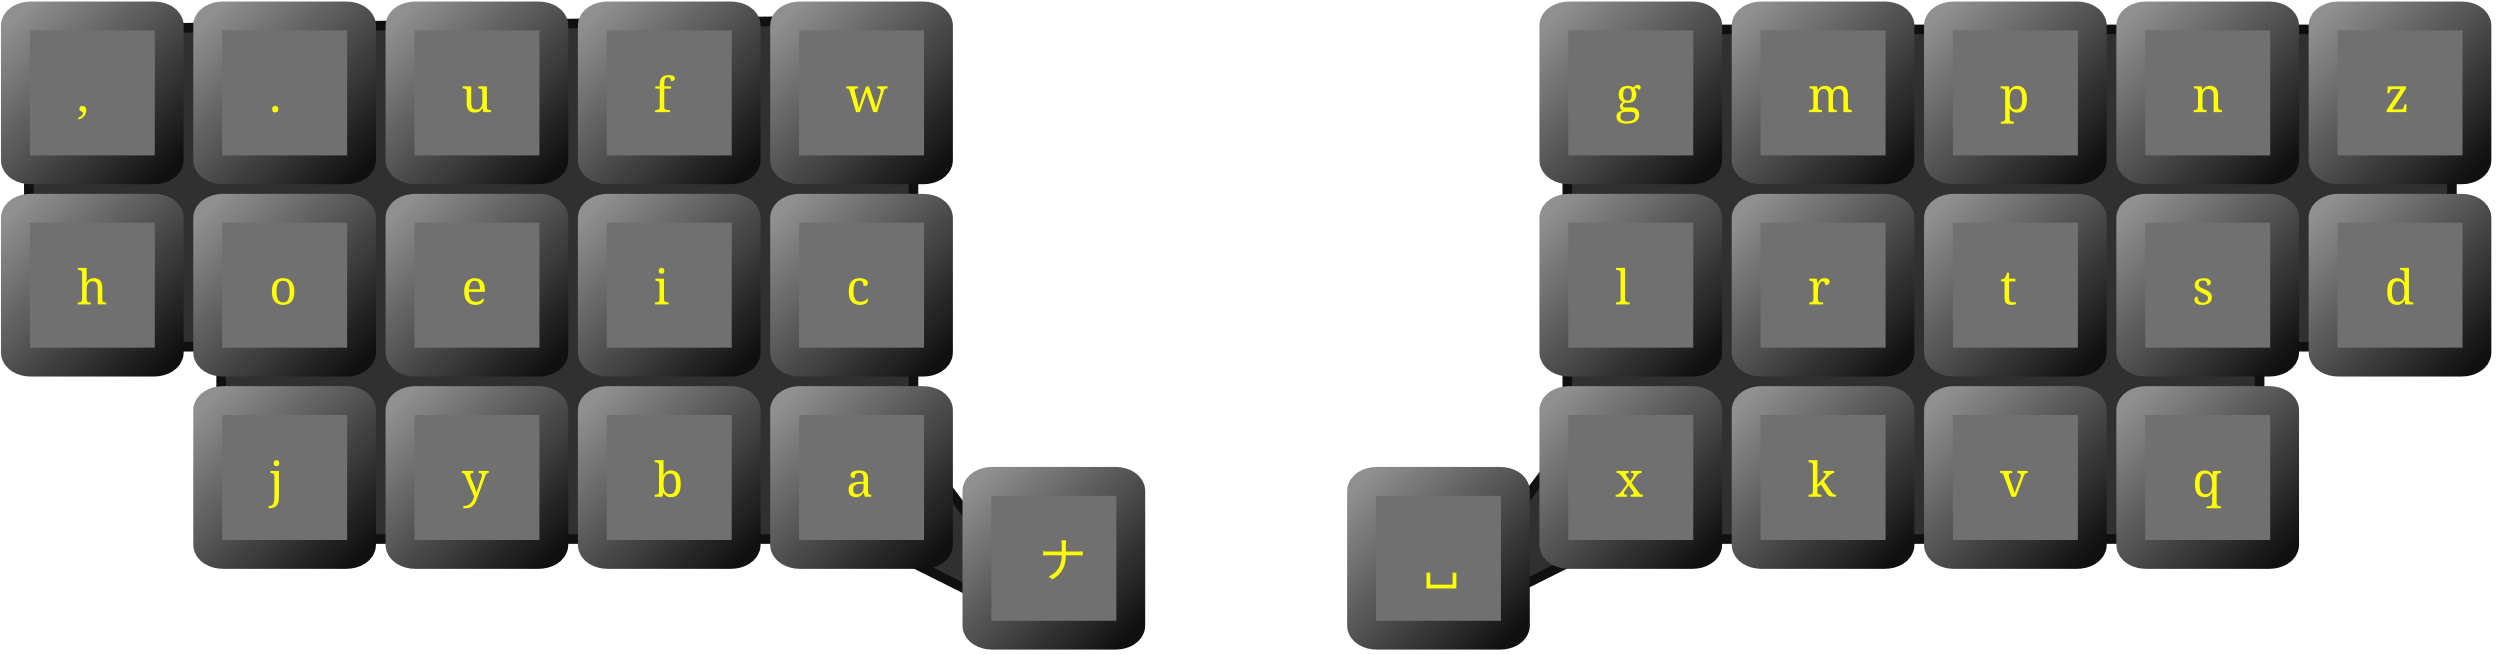
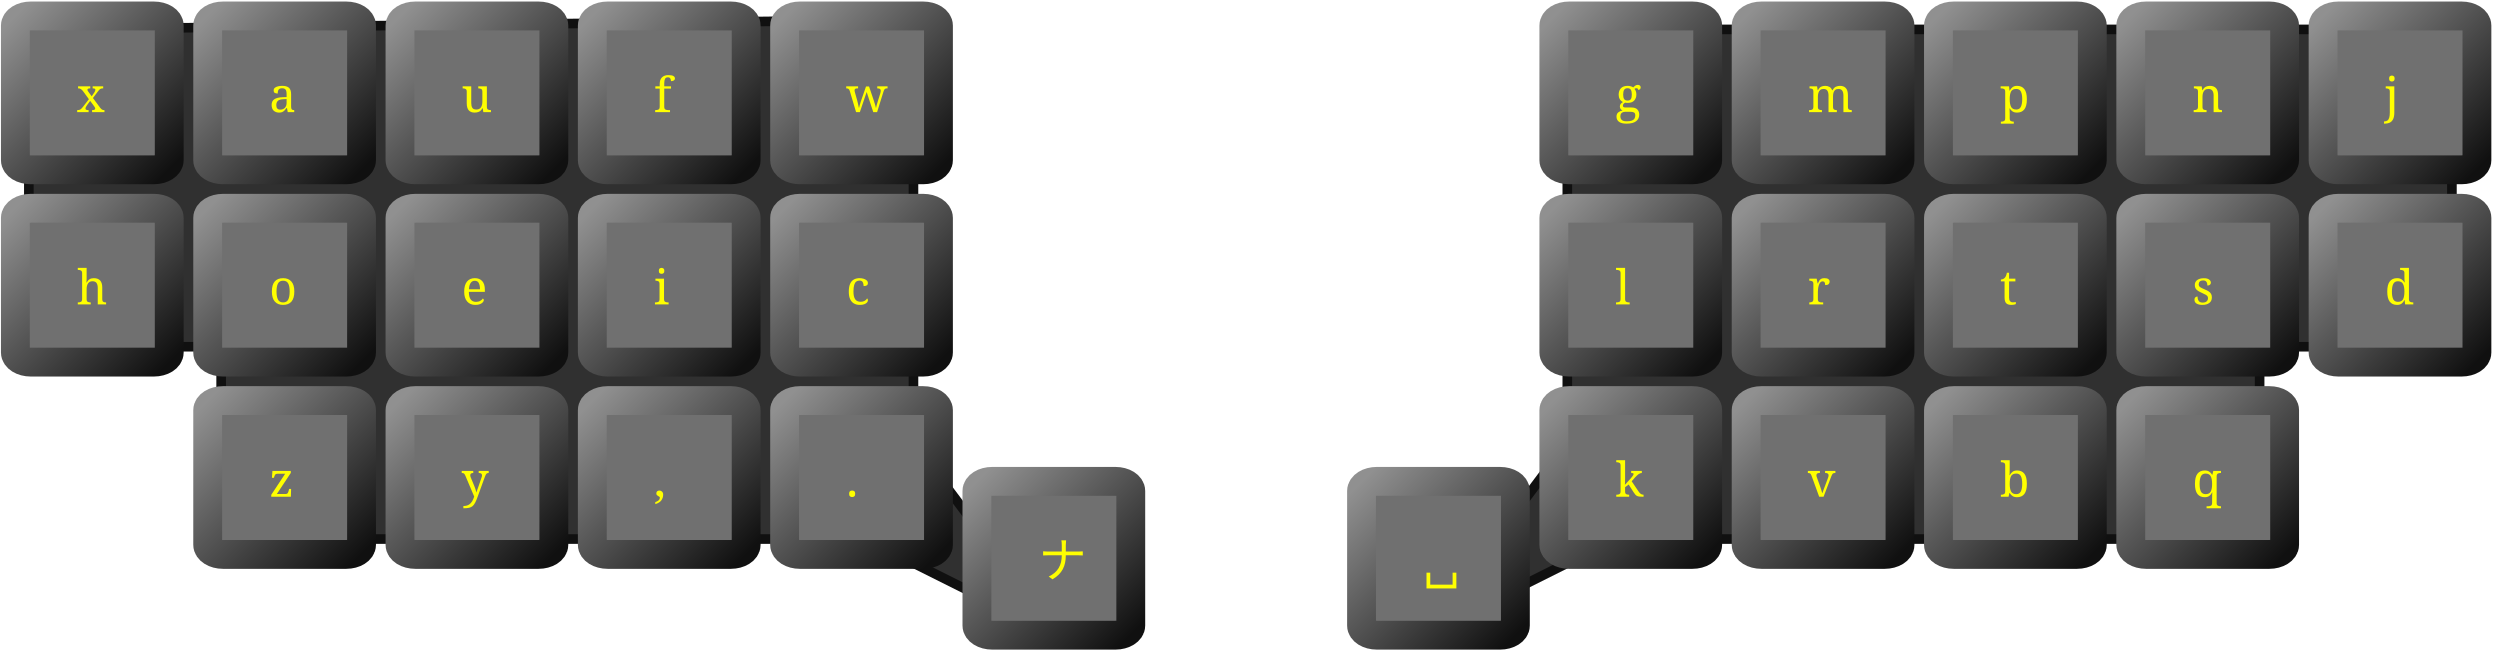
<svg xmlns="http://www.w3.org/2000/svg" version="1.1" width="1000px" height="262px" viewBox="0 0 1300 340">
  <style type="text/css">
	rect
		{fill:#707070;
		stroke:url(#gradient);
		stroke-width:15;}
	polygon
		{fill:#303030;
		stroke:#101010;
		stroke-width:5;}
	text
		{font-size:25px;
		font-family:serif;
		text-shadow:silver 2px 2px 2px;
		fill:yellow;
		text-transform:uppercase;}
	</style>
  <defs>
    <linearGradient id="gradient" x1="0" x2="1" y1="0" y2="1">
      <stop offset="0%" stop-color="#909090" />
      <stop offset="100%" stop-color="#101010" />
    </linearGradient>
  </defs>
  <polygon points="15,15 475,10 475,230 550,330 450,280 115,280 115,180 15,180" stroke-linejoin="round" />
  <polygon points="815,15 1275,15 1275,180 1175,180 1175,280 840,280 740,330 815,230" stroke-linejoin="round" />
  <rect x="8" y="8" rx="8" ry="5" width="80" height="80" />
-   <text x="40" y="58">,</text>
+   <text x="40" y="58">x</text>
  <rect x="108" y="8" rx="8" ry="5" width="80" height="80" />
-   <text x="140" y="58">.</text>
+   <text x="140" y="58">a</text>
  <rect x="208" y="8" rx="8" ry="5" width="80" height="80" />
  <text x="240" y="58">u</text>
  <rect x="308" y="8" rx="8" ry="5" width="80" height="80" />
  <text x="340" y="58">f</text>
  <rect x="408" y="8" rx="8" ry="5" width="80" height="80" />
  <text x="440" y="58">w</text>
  <rect x="808" y="8" rx="8" ry="5" width="80" height="80" />
  <text x="840" y="58">g</text>
  <rect x="908" y="8" rx="8" ry="5" width="80" height="80" />
  <text x="940" y="58">m</text>
  <rect x="1008" y="8" rx="8" ry="5" width="80" height="80" />
  <text x="1040" y="58">p</text>
  <rect x="1108" y="8" rx="8" ry="5" width="80" height="80" />
  <text x="1140" y="58">n</text>
  <rect x="1208" y="8" rx="8" ry="5" width="80" height="80" />
-   <text x="1240" y="58">z</text>
+   <text x="1240" y="58">j</text>
  <rect x="8" y="108" rx="8" ry="5" width="80" height="80" />
  <text x="40" y="158">h</text>
  <rect x="108" y="108" rx="8" ry="5" width="80" height="80" />
  <text x="140" y="158">o</text>
  <rect x="208" y="108" rx="8" ry="5" width="80" height="80" />
  <text x="240" y="158">e</text>
  <rect x="308" y="108" rx="8" ry="5" width="80" height="80" />
  <text x="340" y="158">i</text>
  <rect x="408" y="108" rx="8" ry="5" width="80" height="80" />
  <text x="440" y="158">c</text>
  <rect x="808" y="108" rx="8" ry="5" width="80" height="80" />
  <text x="840" y="158">l</text>
  <rect x="908" y="108" rx="8" ry="5" width="80" height="80" />
  <text x="940" y="158">r</text>
  <rect x="1008" y="108" rx="8" ry="5" width="80" height="80" />
  <text x="1040" y="158">t</text>
  <rect x="1108" y="108" rx="8" ry="5" width="80" height="80" />
  <text x="1140" y="158">s</text>
  <rect x="1208" y="108" rx="8" ry="5" width="80" height="80" />
  <text x="1240" y="158">d</text>
  <rect x="108" y="208" rx="8" ry="5" width="80" height="80" />
-   <text x="140" y="258">j</text>
+   <text x="140" y="258">z</text>
  <rect x="208" y="208" rx="8" ry="5" width="80" height="80" />
  <text x="240" y="258">y</text>
  <rect x="308" y="208" rx="8" ry="5" width="80" height="80" />
-   <text x="340" y="258">b</text>
+   <text x="340" y="258">,</text>
  <rect x="408" y="208" rx="8" ry="5" width="80" height="80" />
-   <text x="440" y="258">a</text>
+   <text x="440" y="258">.</text>
  <rect x="508" y="250" rx="8" ry="5" width="80" height="80" />
  <text x="540" y="300">ナ</text>
  <rect x="708" y="250" rx="8" ry="5" width="80" height="80" />
  <text x="740" y="300">␣</text>
  <rect x="808" y="208" rx="8" ry="5" width="80" height="80" />
-   <text x="840" y="258">x</text>
+   <text x="840" y="258">k</text>
  <rect x="908" y="208" rx="8" ry="5" width="80" height="80" />
-   <text x="940" y="258">k</text>
+   <text x="940" y="258">v</text>
  <rect x="1008" y="208" rx="8" ry="5" width="80" height="80" />
-   <text x="1040" y="258">v</text>
+   <text x="1040" y="258">b</text>
  <rect x="1108" y="208" rx="8" ry="5" width="80" height="80" />
  <text x="1140" y="258">q</text>
</svg>
